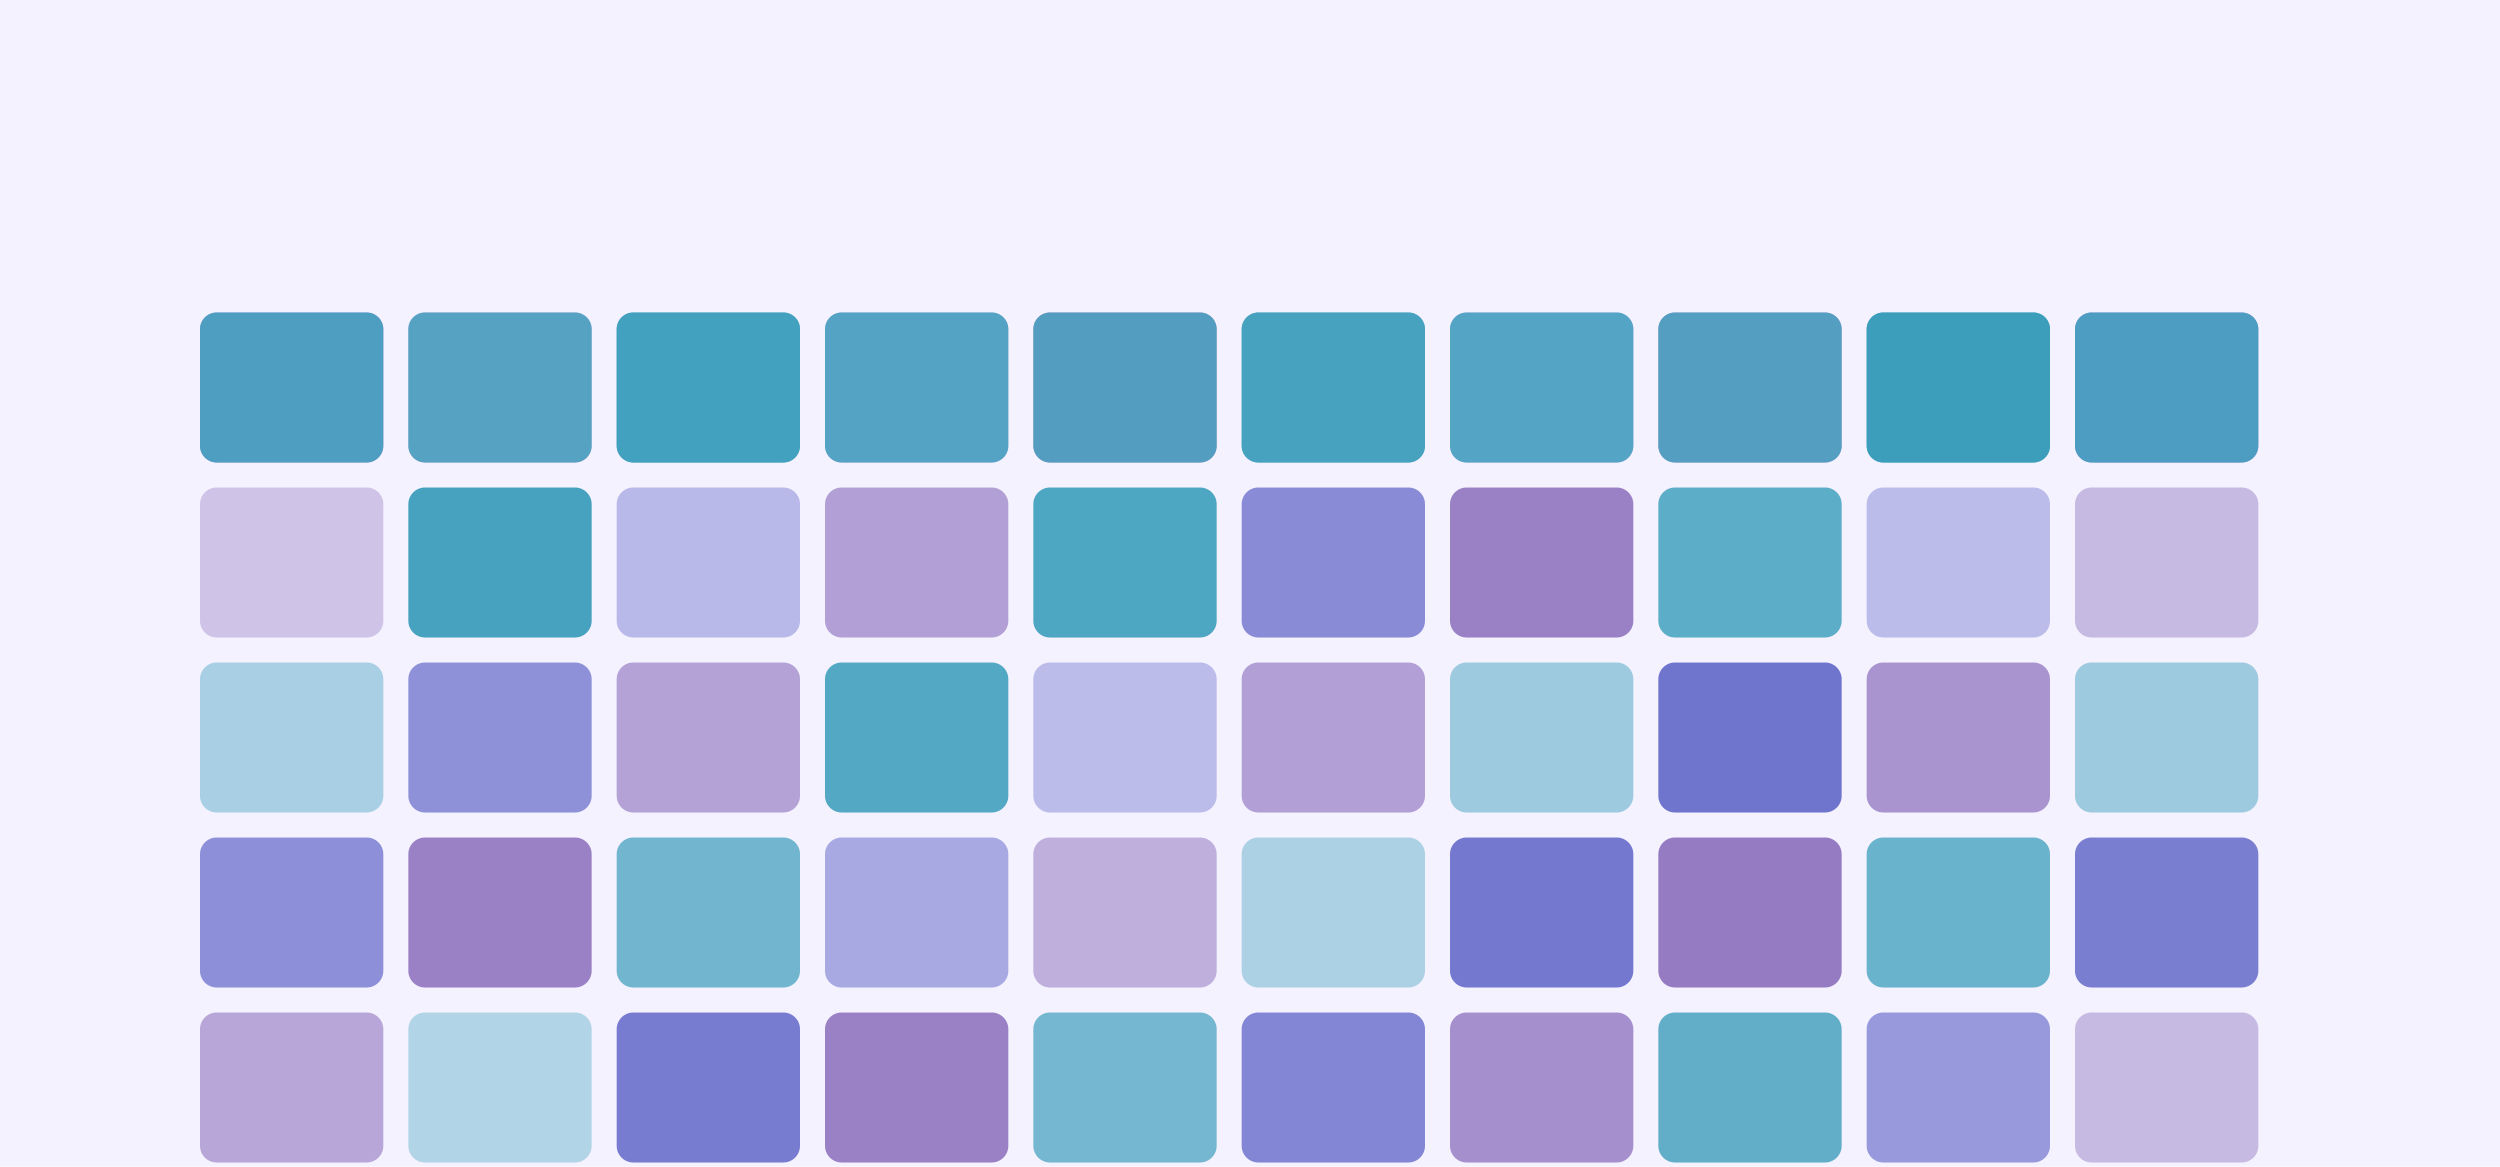
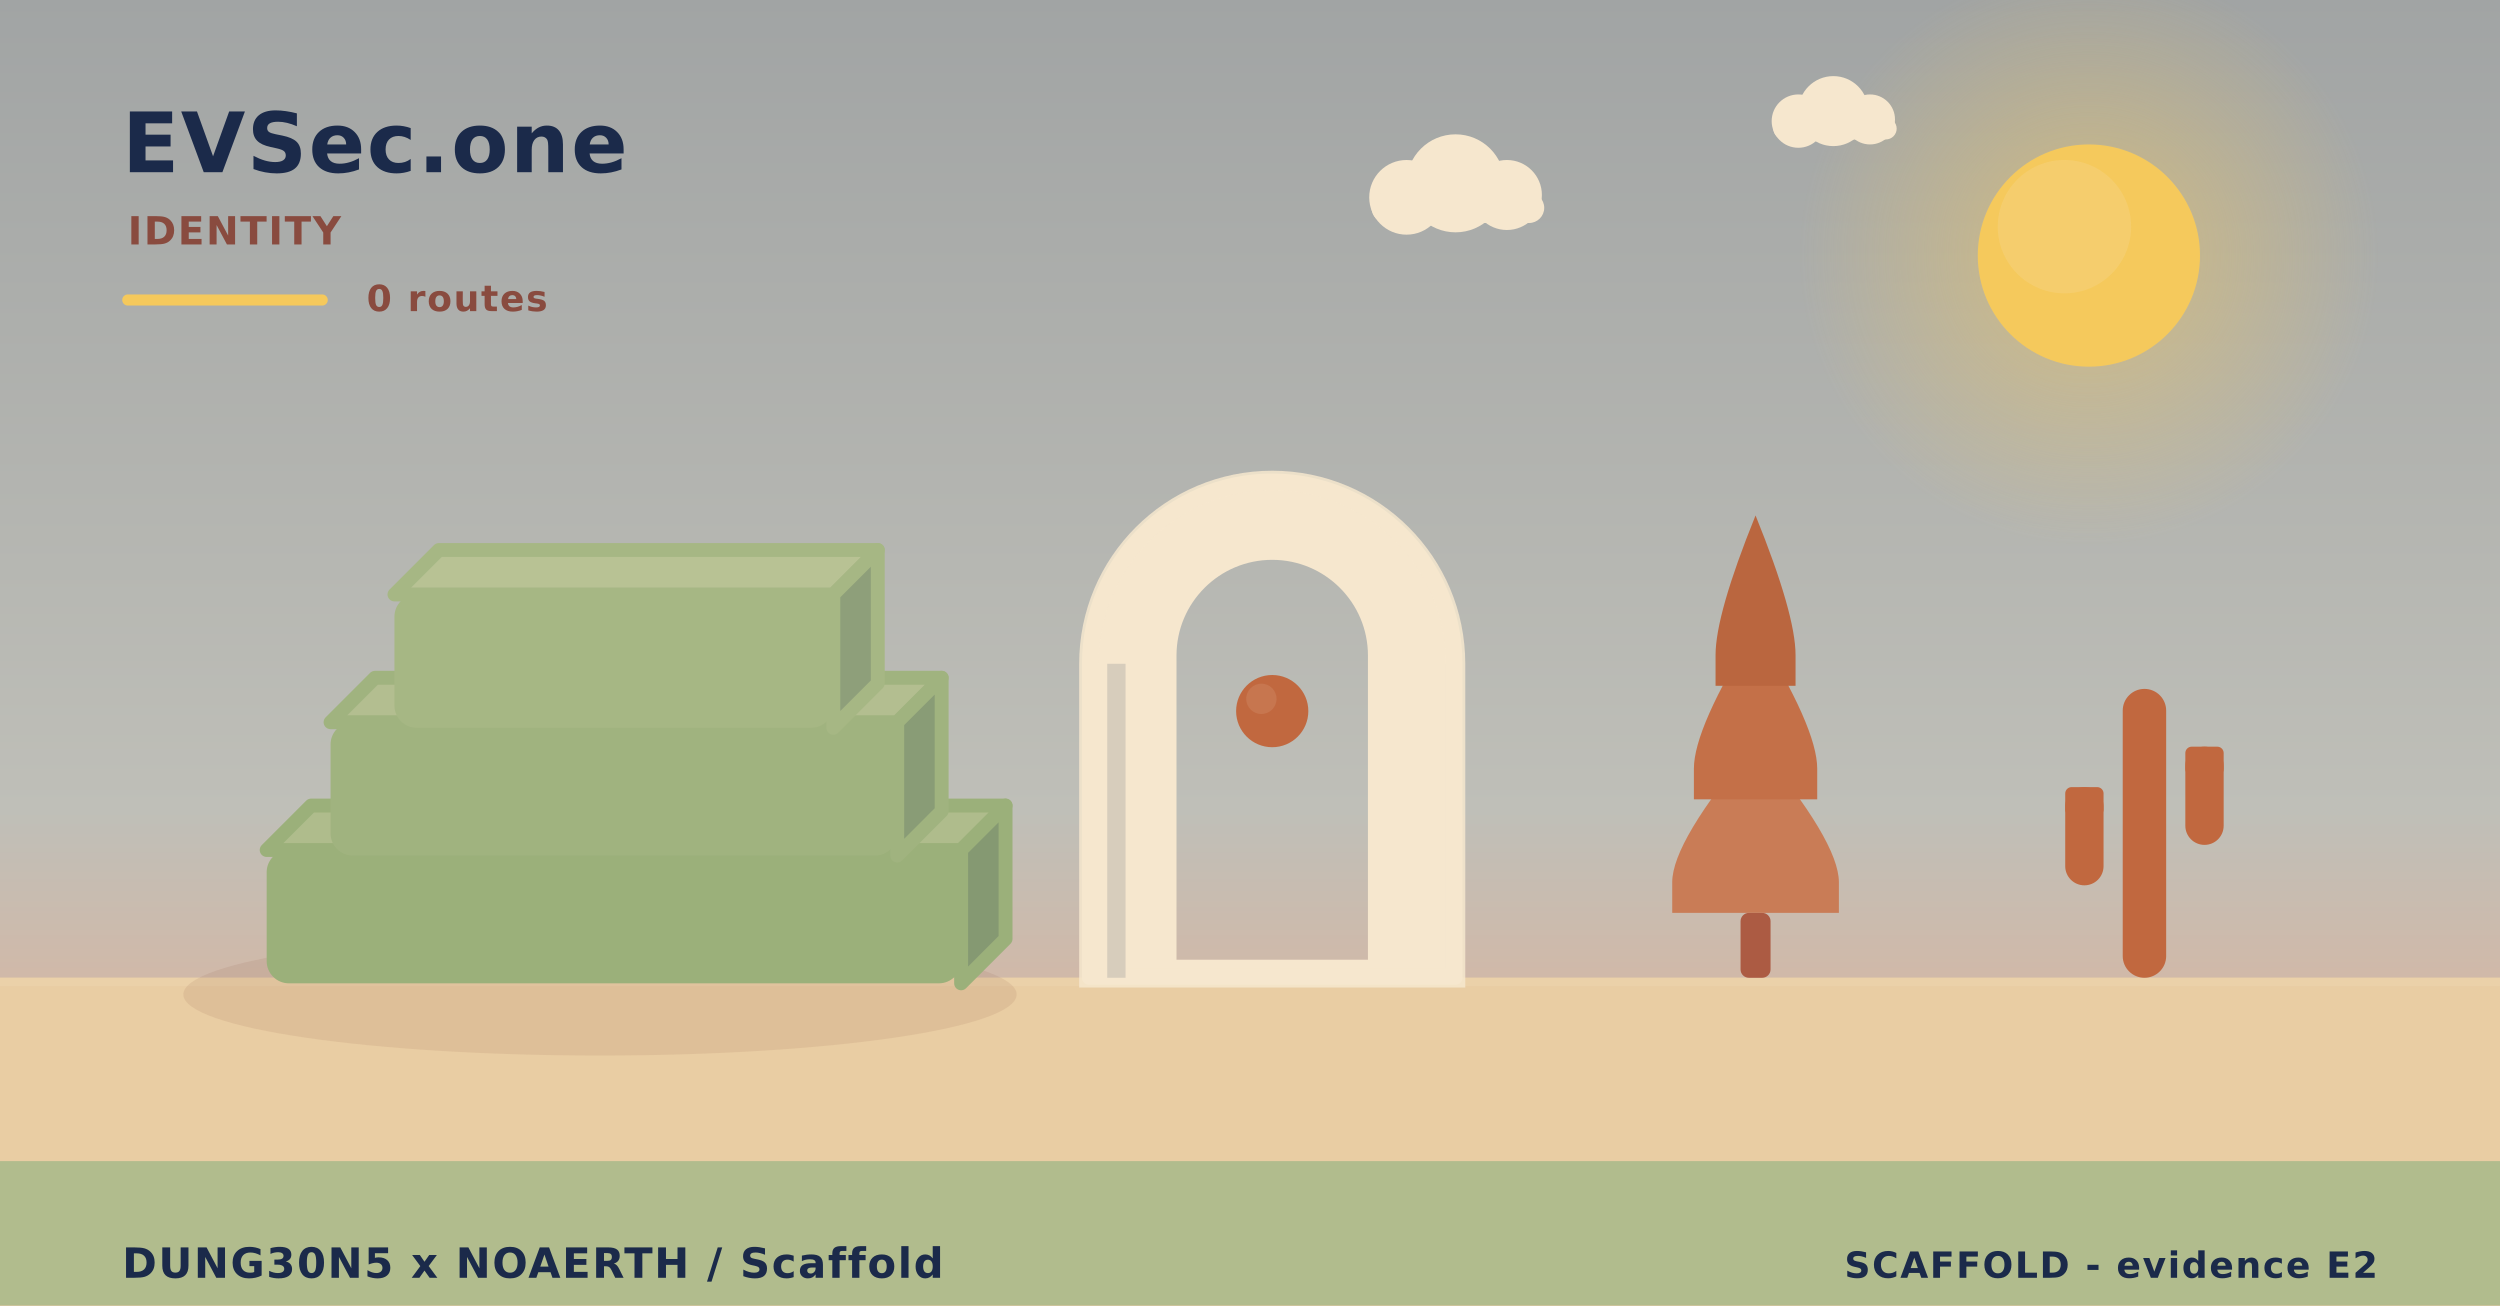
- <svg xmlns="http://www.w3.org/2000/svg" viewBox="0 0 1200 560" width="1200" height="560" role="img" aria-label="EVSec.one hero">
-   <rect width="1200" height="560" fill="#f4f2ff" />
-   <defs>
-     <linearGradient id="gh" x1="0" y1="0" x2="1" y2="1">
-       <stop offset="0%" stop-color="#6166c7" />
-       <stop offset="100%" stop-color="#8f73be" />
-     </linearGradient>
-   </defs>
-   <rect x="96.00" y="150.00" width="88.00" height="72.00" rx="8.00" fill="#6166c7" opacity="0.59" />
-   <rect x="196.00" y="150.00" width="88.00" height="72.00" rx="8.00" fill="#8f73be" opacity="0.49" />
-   <rect x="296.00" y="150.00" width="88.00" height="72.00" rx="8.00" fill="#3b9dbb" opacity="0.81" />
-   <rect x="396.00" y="150.00" width="88.00" height="72.00" rx="8.00" fill="#6166c7" opacity="0.40" />
-   <rect x="496.00" y="150.00" width="88.00" height="72.00" rx="8.00" fill="#8f73be" opacity="0.69" />
-   <rect x="596.00" y="150.00" width="88.00" height="72.00" rx="8.00" fill="#3b9dbb" opacity="0.71" />
-   <rect x="696.00" y="150.00" width="88.00" height="72.00" rx="8.00" fill="#6166c7" opacity="0.39" />
-   <rect x="796.00" y="150.00" width="88.00" height="72.00" rx="8.00" fill="#8f73be" opacity="0.65" />
-   <rect x="896.00" y="150.00" width="88.00" height="72.00" rx="8.00" fill="#3b9dbb" opacity="0.94" />
-   <rect x="996.00" y="150.00" width="88.00" height="72.00" rx="8.00" fill="#6166c7" opacity="0.63" />
-   <rect x="96.00" y="234.00" width="88.00" height="72.00" rx="8.00" fill="#8f73be" opacity="0.37" />
-   <rect x="196.00" y="234.00" width="88.00" height="72.00" rx="8.00" fill="#3b9dbb" opacity="0.94" />
-   <rect x="296.00" y="234.00" width="88.00" height="72.00" rx="8.00" fill="#6166c7" opacity="0.41" />
-   <rect x="396.00" y="234.00" width="88.00" height="72.00" rx="8.00" fill="#8f73be" opacity="0.65" />
-   <rect x="496.00" y="234.00" width="88.00" height="72.00" rx="8.00" fill="#3b9dbb" opacity="0.90" />
-   <rect x="596.00" y="234.00" width="88.00" height="72.00" rx="8.00" fill="#6166c7" opacity="0.73" />
-   <rect x="696.00" y="234.00" width="88.00" height="72.00" rx="8.00" fill="#8f73be" opacity="0.89" />
-   <rect x="796.00" y="234.00" width="88.00" height="72.00" rx="8.00" fill="#3b9dbb" opacity="0.82" />
-   <rect x="896.00" y="234.00" width="88.00" height="72.00" rx="8.00" fill="#6166c7" opacity="0.39" />
-   <rect x="996.00" y="234.00" width="88.00" height="72.00" rx="8.00" fill="#8f73be" opacity="0.45" />
-   <rect x="96.00" y="318.00" width="88.00" height="72.00" rx="8.00" fill="#3b9dbb" opacity="0.41" />
-   <rect x="196.00" y="318.00" width="88.00" height="72.00" rx="8.00" fill="#6166c7" opacity="0.69" />
-   <rect x="296.00" y="318.00" width="88.00" height="72.00" rx="8.00" fill="#8f73be" opacity="0.63" />
-   <rect x="396.00" y="318.00" width="88.00" height="72.00" rx="8.00" fill="#3b9dbb" opacity="0.87" />
-   <rect x="496.00" y="318.00" width="88.00" height="72.00" rx="8.00" fill="#6166c7" opacity="0.39" />
-   <rect x="596.00" y="318.00" width="88.00" height="72.00" rx="8.00" fill="#8f73be" opacity="0.65" />
-   <rect x="696.00" y="318.00" width="88.00" height="72.00" rx="8.00" fill="#3b9dbb" opacity="0.47" />
-   <rect x="796.00" y="318.00" width="88.00" height="72.00" rx="8.00" fill="#6166c7" opacity="0.90" />
-   <rect x="896.00" y="318.00" width="88.00" height="72.00" rx="8.00" fill="#8f73be" opacity="0.74" />
-   <rect x="996.00" y="318.00" width="88.00" height="72.00" rx="8.00" fill="#3b9dbb" opacity="0.47" />
-   <rect x="96.00" y="402.00" width="88.00" height="72.00" rx="8.00" fill="#6166c7" opacity="0.70" />
-   <rect x="196.00" y="402.00" width="88.00" height="72.00" rx="8.00" fill="#8f73be" opacity="0.89" />
-   <rect x="296.00" y="402.00" width="88.00" height="72.00" rx="8.00" fill="#3b9dbb" opacity="0.71" />
-   <rect x="396.00" y="402.00" width="88.00" height="72.00" rx="8.00" fill="#6166c7" opacity="0.52" />
-   <rect x="496.00" y="402.00" width="88.00" height="72.00" rx="8.00" fill="#8f73be" opacity="0.53" />
-   <rect x="596.00" y="402.00" width="88.00" height="72.00" rx="8.00" fill="#3b9dbb" opacity="0.39" />
-   <rect x="696.00" y="402.00" width="88.00" height="72.00" rx="8.00" fill="#6166c7" opacity="0.87" />
-   <rect x="796.00" y="402.00" width="88.00" height="72.00" rx="8.00" fill="#8f73be" opacity="0.93" />
-   <rect x="896.00" y="402.00" width="88.00" height="72.00" rx="8.00" fill="#3b9dbb" opacity="0.75" />
-   <rect x="996.00" y="402.00" width="88.00" height="72.00" rx="8.00" fill="#6166c7" opacity="0.83" />
-   <rect x="96.00" y="486.00" width="88.00" height="72.00" rx="8.00" fill="#8f73be" opacity="0.60" />
-   <rect x="196.00" y="486.00" width="88.00" height="72.00" rx="8.00" fill="#3b9dbb" opacity="0.36" />
-   <rect x="296.00" y="486.00" width="88.00" height="72.00" rx="8.00" fill="#6166c7" opacity="0.84" />
-   <rect x="396.00" y="486.00" width="88.00" height="72.00" rx="8.00" fill="#8f73be" opacity="0.89" />
-   <rect x="496.00" y="486.00" width="88.00" height="72.00" rx="8.00" fill="#3b9dbb" opacity="0.69" />
-   <rect x="596.00" y="486.00" width="88.00" height="72.00" rx="8.00" fill="#6166c7" opacity="0.77" />
-   <rect x="696.00" y="486.00" width="88.00" height="72.00" rx="8.00" fill="#8f73be" opacity="0.77" />
-   <rect x="796.00" y="486.00" width="88.00" height="72.00" rx="8.00" fill="#3b9dbb" opacity="0.79" />
-   <rect x="896.00" y="486.00" width="88.00" height="72.00" rx="8.00" fill="#6166c7" opacity="0.63" />
-   <rect x="996.00" y="486.00" width="88.00" height="72.00" rx="8.00" fill="#8f73be" opacity="0.45" />
+ <svg xmlns="http://www.w3.org/2000/svg" width="900" height="470" viewBox="0 0 900 470" role="img" aria-label="EVSec.one - identity">
+   <linearGradient id="skyh" x1="0" y1="0" x2="0" y2="1">
+     <stop offset="0" stop-color="#a1a4a4" />
+     <stop offset="0.62" stop-color="#bfbfb8" />
+     <stop offset="1" stop-color="#f3ad8a" />
+   </linearGradient>
+   <rect width="900" height="470" fill="url(#skyh)" />
+   <radialGradient id="sunh">
+     <stop offset="0.35" stop-color="#f5c95c" stop-opacity="0.34" />
+     <stop offset="1" stop-color="#f5c95c" stop-opacity="0" />
+   </radialGradient>
+   <circle cx="752" cy="92" r="104" fill="url(#sunh)" />
+   <circle cx="752" cy="92" r="40" fill="#f5c95c" />
+   <circle cx="743.2" cy="81.6" r="24" fill="#f5d27e" opacity="0.5" />
  <g>
-     <rect x="96.00" y="150.00" width="88.00" height="72.00" rx="8.00" fill="#3b9dbb" opacity="0.80" />
-     <animate attributeName="opacity" values="0.25;1.0;0.25" dur="8.4s" begin="2.84s" repeatCount="indefinite" />
+     <circle cx="524" cy="66" r="17.64" fill="#f6e7ce" />
+     <circle cx="506.36" cy="71.04" r="13.44" fill="#f6e7ce" />
+     <circle cx="542.48" cy="70.2" r="12.6" fill="#f6e7ce" />
+     <rect x="493.76" y="69.36" width="62.16" height="10.92" rx="5.46" fill="#f6e7ce" />
+     <animateTransform attributeName="transform" type="translate" values="0 0;24 0;0 0" dur="36s" begin="0s" repeatCount="indefinite" />
  </g>
  <g>
-     <rect x="196.00" y="150.00" width="88.00" height="72.00" rx="8.00" fill="#3b9dbb" opacity="0.80" />
-     <animate attributeName="opacity" values="0.25;1.0;0.25" dur="8.4s" begin="3.16s" repeatCount="indefinite" />
+     <circle cx="660" cy="40" r="12.6" fill="#f6e7ce" />
+     <circle cx="647.4" cy="43.6" r="9.6" fill="#f6e7ce" />
+     <circle cx="673.2" cy="43" r="9" fill="#f6e7ce" />
+     <rect x="638.4" y="42.4" width="44.4" height="7.8" rx="3.9" fill="#f6e7ce" />
+     <animateTransform attributeName="transform" type="translate" values="0 0;-18 0;0 0" dur="46s" begin="3s" repeatCount="indefinite" />
+   </g>
+   <rect x="0" y="352" width="900" height="118" fill="#e9cda3" />
+   <rect x="0" y="352" width="900" height="3" fill="#ebd1a9" />
+   <text x="44" y="62" font-family="Verdana,DejaVu Sans,sans-serif" font-size="30" font-weight="700" letter-spacing="0.6" fill="#1b2a4a" text-anchor="start">EVSec.one</text>
+   <text x="46" y="88" font-family="Verdana,DejaVu Sans,sans-serif" font-size="14" font-weight="700" letter-spacing="0.6" fill="#894b3f" text-anchor="start">IDENTITY</text>
+   <rect x="44" y="106" width="74" height="4" rx="2" fill="#f5c95c" />
+   <text x="132" y="112" font-family="Verdana,DejaVu Sans,sans-serif" font-size="13" font-weight="700" letter-spacing="0.6" fill="#894b3f" text-anchor="start">0 routes</text>
+   <ellipse cx="216" cy="358" rx="150" ry="22" fill="rgba(138,90,68,0.11)" />
+   <g>
+     <path d="M96,306 L346,306 L362,290 L112,290 Z" fill="#afbc8c" stroke="#9bb07a" stroke-width="5" stroke-linejoin="round" />
+     <path d="M346,306 L362,290 L362,338 L346,354 Z" fill="#859972" stroke="#9bb07a" stroke-width="5" stroke-linejoin="round" />
+     <rect x="96" y="306" width="250" height="48" rx="8" fill="#9bb07a" />
+     <animateTransform attributeName="transform" type="translate" values="0 10;0 0" dur="0.9s" begin="0s" fill="freeze" />
  </g>
  <g>
-     <rect x="296.00" y="150.00" width="88.00" height="72.00" rx="8.00" fill="#3b9dbb" opacity="0.80" />
-     <animate attributeName="opacity" values="0.25;1.0;0.25" dur="8.4s" begin="3.48s" repeatCount="indefinite" />
+     <path d="M119,260 L323,260 L339,244 L135,244 Z" fill="#b3be90" stroke="#a0b37f" stroke-width="5" stroke-linejoin="round" />
+     <path d="M323,260 L339,244 L339,292 L323,308 Z" fill="#899c76" stroke="#a0b37f" stroke-width="5" stroke-linejoin="round" />
+     <rect x="119" y="260" width="204" height="48" rx="8" fill="#a0b37f" />
+     <animateTransform attributeName="transform" type="translate" values="0 10;0 0" dur="0.9s" begin="0.28s" fill="freeze" />
  </g>
  <g>
-     <rect x="396.00" y="150.00" width="88.00" height="72.00" rx="8.00" fill="#3b9dbb" opacity="0.80" />
-     <animate attributeName="opacity" values="0.25;1.0;0.25" dur="8.4s" begin="3.8s" repeatCount="indefinite" />
+     <path d="M142,214 L300,214 L316,198 L158,198 Z" fill="#b8c294" stroke="#a6b784" stroke-width="5" stroke-linejoin="round" />
+     <path d="M300,214 L316,198 L316,246 L300,262 Z" fill="#8e9f7a" stroke="#a6b784" stroke-width="5" stroke-linejoin="round" />
+     <rect x="142" y="214" width="158" height="48" rx="8" fill="#a6b784" />
+     <animateTransform attributeName="transform" type="translate" values="0 10;0 0" dur="0.9s" begin="0.56s" fill="freeze" />
  </g>
+   <path d="M392,352 L392,238.96 A66,66 0 0 1 524,238.96 L524,352 Z M421.04,348 L421.04,236 A36.96,36.96 0 0 1 494.96,236 L494.96,348 Z" fill="#f6e7ce" fill-rule="evenodd" stroke="#f6e7ce" stroke-width="5" stroke-linejoin="round" />
+   <path d="M392,352 L392,238.96 A66,66 0 0 1 524,238.96 L524,352 Z" fill="none" stroke="#f6e7ce" stroke-width="7" stroke-linecap="round" opacity="0.85" />
+   <rect x="398.6" y="238.96" width="6.6" height="113.04" fill="#d7cdbc" />
  <g>
-     <rect x="496.00" y="150.00" width="88.00" height="72.00" rx="8.00" fill="#3b9dbb" opacity="0.80" />
-     <animate attributeName="opacity" values="0.25;1.0;0.25" dur="8.4s" begin="4.12s" repeatCount="indefinite" />
+     <circle cx="458" cy="256" r="13" fill="#c1683f" />
+     <circle cx="454.1" cy="251.58" r="5.46" fill="#cc815c" opacity="0.55" />
+     <animate attributeName="opacity" values="0.78;1;0.78" dur="5.2s" begin="0s" repeatCount="indefinite" />
  </g>
-   <g>
-     <rect x="596.00" y="150.00" width="88.00" height="72.00" rx="8.00" fill="#3b9dbb" opacity="0.80" />
-     <animate attributeName="opacity" values="0.25;1.0;0.25" dur="8.4s" begin="4.44s" repeatCount="indefinite" />
-   </g>
-   <g>
-     <rect x="696.00" y="150.00" width="88.00" height="72.00" rx="8.00" fill="#3b9dbb" opacity="0.80" />
-     <animate attributeName="opacity" values="0.25;1.0;0.25" dur="8.4s" begin="4.76s" repeatCount="indefinite" />
-   </g>
-   <g>
-     <rect x="796.00" y="150.00" width="88.00" height="72.00" rx="8.00" fill="#3b9dbb" opacity="0.80" />
-     <animate attributeName="opacity" values="0.25;1.0;0.25" dur="8.4s" begin="5.08s" repeatCount="indefinite" />
-   </g>
-   <g>
-     <rect x="896.00" y="150.00" width="88.00" height="72.00" rx="8.00" fill="#3b9dbb" opacity="0.80" />
-     <animate attributeName="opacity" values="0.25;1.0;0.25" dur="8.4s" begin="5.4s" repeatCount="indefinite" />
-   </g>
-   <g>
-     <rect x="996.00" y="150.00" width="88.00" height="72.00" rx="8.00" fill="#3b9dbb" opacity="0.80" />
-     <animate attributeName="opacity" values="0.25;1.0;0.25" dur="8.4s" begin="5.72s" repeatCount="indefinite" />
-   </g>
+   <rect x="626.6" y="328.64" width="10.8" height="23.36" rx="3" fill="#ac5b43" />
+   <path d="M632,267.32 Q602,302.89 602,317.6 Q602,328.64 602,328.64 L662,328.64 Q662,328.64 662,317.6 Q662,302.89 632,267.32 Z" fill="#c97c56" />
+   <path d="M632,226.44 Q609.8,262.01 609.8,276.72 Q609.8,287.76 609.8,287.76 L654.2,287.76 Q654.2,287.76 654.2,276.72 Q654.2,262.01 632,226.44 Z" fill="#c47048" />
+   <path d="M632,185.56 Q617.6,221.13 617.6,235.84 Q617.6,246.88 617.6,246.88 L646.4,246.88 Q646.4,246.88 646.4,235.84 Q646.4,221.13 632,185.56 Z" fill="#ba663f" />
+   <rect x="764.18" y="248" width="15.64" height="104" rx="7.82" fill="#c1683f" />
+   <rect x="743.48" y="283.36" width="13.8" height="35.36" rx="6.9" fill="#c1683f" />
+   <rect x="743.48" y="283.36" width="13.8" height="10.4" rx="2.3" fill="#c1683f" />
+   <rect x="786.72" y="268.8" width="13.8" height="35.36" rx="6.9" fill="#c1683f" />
+   <rect x="786.72" y="268.8" width="13.8" height="10.4" rx="2.3" fill="#c1683f" />
+   <rect x="0" y="418" width="900" height="52" rx="0" fill="#adbb8b" opacity="0.94" />
+   <text x="44" y="460" font-family="Verdana,DejaVu Sans,sans-serif" font-size="15" font-weight="700" letter-spacing="0.6" fill="#1b2a4a" text-anchor="start">DUNG30N5 x NOAERTH  /  Scaffold</text>
+   <text x="856" y="460" font-family="Verdana,DejaVu Sans,sans-serif" font-size="13" font-weight="700" letter-spacing="0.6" fill="#1b2a4a" text-anchor="end">SCAFFOLD  -  evidence E2</text>
</svg>
